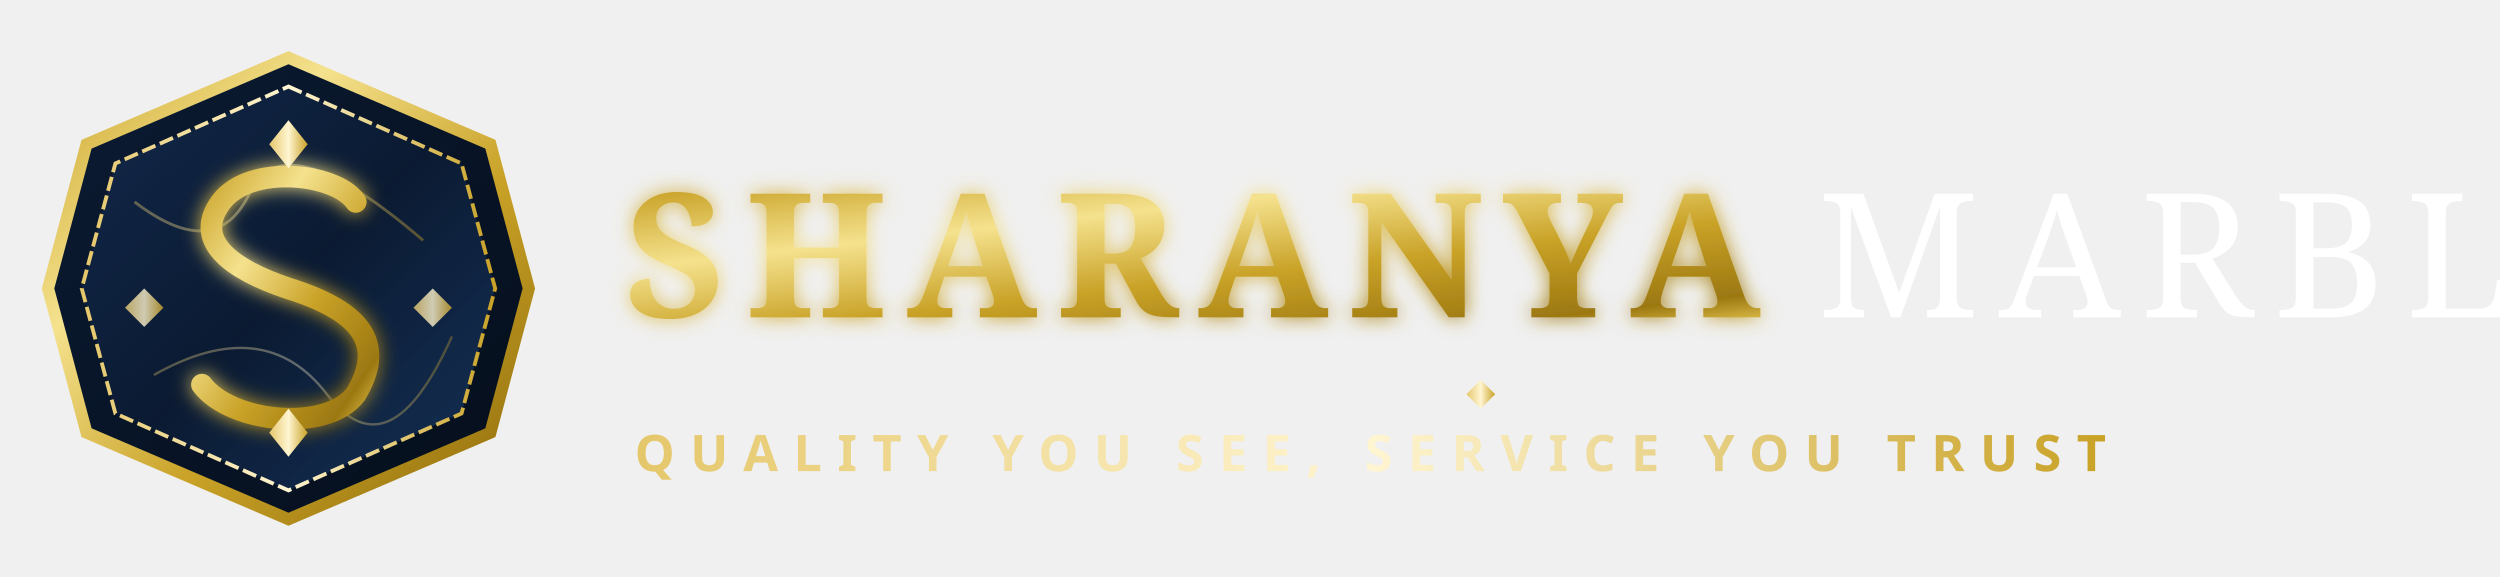
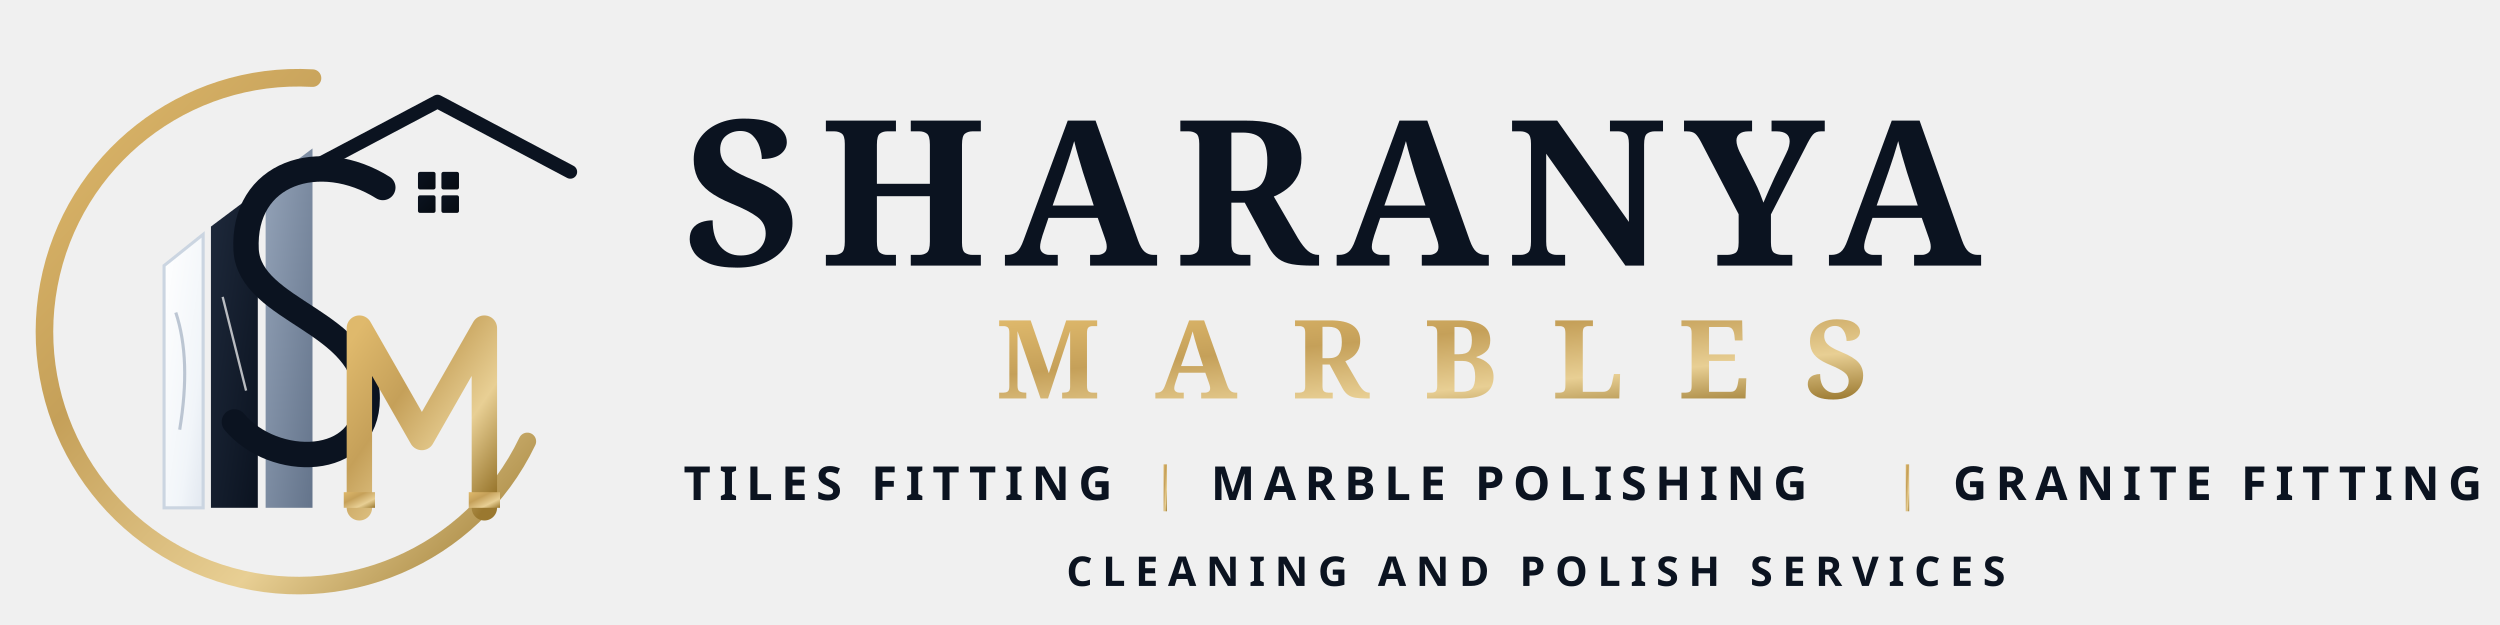
- <svg xmlns="http://www.w3.org/2000/svg" viewBox="0 0 520 120" width="100%" height="100%">
+ <svg xmlns="http://www.w3.org/2000/svg" viewBox="0 0 640 160" width="100%" height="100%">
  <defs>
-     <linearGradient id="goldLinear" x1="0%" y1="0%" x2="100%" y2="100%">
-       <stop offset="0%" stop-color="#C9A227" />
-       <stop offset="30%" stop-color="#F5E28E" />
-       <stop offset="60%" stop-color="#C9A227" />
-       <stop offset="90%" stop-color="#9C7811" />
-       <stop offset="100%" stop-color="#D8B744" />
+     <linearGradient id="logoGold" x1="0%" y1="0%" x2="100%" y2="100%">
+       <stop offset="0%" stop-color="#DFB96C" />
+       <stop offset="35%" stop-color="#C5A059" />
+       <stop offset="70%" stop-color="#E8CF94" />
+       <stop offset="100%" stop-color="#9A782F" />
    </linearGradient>
-     <linearGradient id="goldLight" x1="0%" y1="0%" x2="100%" y2="0%">
-       <stop offset="0%" stop-color="#E5C76B" />
-       <stop offset="50%" stop-color="#FFF5D1" />
-       <stop offset="100%" stop-color="#C9A227" />
+     <linearGradient id="logoNavy" x1="0%" y1="0%" x2="100%" y2="100%">
+       <stop offset="0%" stop-color="#0B1320" />
+       <stop offset="100%" stop-color="#060B12" />
    </linearGradient>
-     <linearGradient id="navyGrad" x1="0%" y1="0%" x2="100%" y2="100%">
-       <stop offset="0%" stop-color="#0B1B33" />
-       <stop offset="100%" stop-color="#050E1B" />
+     <linearGradient id="carraraTile" x1="0%" y1="0%" x2="100%" y2="100%">
+       <stop offset="0%" stop-color="#FFFFFF" />
+       <stop offset="70%" stop-color="#F1F5F9" />
+       <stop offset="100%" stop-color="#E2E8F0" />
    </linearGradient>
-     <linearGradient id="marbleVein" x1="0%" y1="0%" x2="100%" y2="100%">
-       <stop offset="0%" stop-color="#132B4F" stop-opacity="0.8" />
-       <stop offset="50%" stop-color="#0B1B33" stop-opacity="0.9" />
-       <stop offset="100%" stop-color="#1A3A68" stop-opacity="0.7" />
+     <linearGradient id="marquinaTile" x1="0%" y1="0%" x2="100%" y2="100%">
+       <stop offset="0%" stop-color="#1E293B" />
+       <stop offset="100%" stop-color="#0B1320" />
    </linearGradient>
-     <filter id="subtleGlow" x="-20%" y="-20%" width="140%" height="140%">
-       <feGaussianBlur stdDeviation="2" result="blur" />
-       <feComposite in="SourceGraphic" in2="blur" operator="over" />
-     </filter>
+     <linearGradient id="graniteTile" x1="0%" y1="0%" x2="100%" y2="100%">
+       <stop offset="0%" stop-color="#94A3B8" />
+       <stop offset="100%" stop-color="#64748B" />
+     </linearGradient>
  </defs>
-   <g transform="translate(10, 10)">
-     <polygon points="50,2 92,20 100,50 92,80 50,98 8,80 0,50 8,20" fill="url(#navyGrad)" stroke="url(#goldLinear)" stroke-width="2.5" />
-     <polygon points="50,8 86,24 93,50 86,76 50,92 14,76 7,50 14,24" fill="url(#marbleVein)" stroke="url(#goldLight)" stroke-width="0.8" stroke-dasharray="3 1" />
-     <path d="M 18,32 Q 35,45 42,30 T 78,40" fill="none" stroke="url(#goldLight)" stroke-width="0.6" opacity="0.4" />
-     <path d="M 22,68 Q 45,55 58,72 T 84,60" fill="none" stroke="url(#goldLight)" stroke-width="0.5" opacity="0.35" />
-     <path d="M 64,32 C 60,26 42,24 36,32 C 30,40 38,46 50,50 C 66,55 70,62 64,72 C 58,80 38,78 32,70" fill="none" stroke="url(#goldLinear)" stroke-width="4.5" stroke-linecap="round" filter="url(#subtleGlow)" />
-     <polygon points="50,15 54,20 50,25 46,20" fill="url(#goldLight)" />
-     <polygon points="50,75 54,80 50,85 46,80" fill="url(#goldLight)" />
-     <polygon points="20,50 24,54 20,58 16,54" fill="url(#goldLight)" opacity="0.8" />
-     <polygon points="80,50 84,54 80,58 76,54" fill="url(#goldLight)" opacity="0.8" />
+   <g transform="translate(10, 8)">
+     <path d="M 70,12 A 65,65 0 1 0 125,105" fill="none" stroke="url(#logoGold)" stroke-width="4.5" stroke-linecap="round" />
+     <path d="M 68,36 L 102,18 L 136,36" fill="none" stroke="#0B1320" stroke-width="3.5" stroke-linecap="round" stroke-linejoin="round" />
+     <g transform="translate(97, 36)" fill="url(#logoNavy)">
+       <rect x="0" y="0" width="4.5" height="4.5" rx="0.5" />
+       <rect x="6" y="0" width="4.5" height="4.5" rx="0.5" />
+       <rect x="0" y="6" width="4.5" height="4.5" rx="0.5" />
+       <rect x="6" y="6" width="4.5" height="4.5" rx="0.5" />
+     </g>
+     <polygon points="32,60 42,52 42,122 32,122" fill="url(#carraraTile)" stroke="#CBD5E1" stroke-width="0.8" />
+     <path d="M 35,72 Q 39,84 36,102" fill="none" stroke="#94A3B8" stroke-width="0.8" opacity="0.6" />
+     <polygon points="44,50 56,41 56,122 44,122" fill="url(#marquinaTile)" />
+     <path d="M 47,68 L 53,92" fill="none" stroke="#FFFFFF" stroke-width="0.6" opacity="0.7" />
+     <polygon points="58,39 70,30 70,122 58,122" fill="url(#graniteTile)" />
+     <path d="M 88,40 C 72,30 52,36 53,56 C 54,72 84,74 84,94 C 84,112 60,112 50,100" fill="none" stroke="#0B1320" stroke-width="6.5" stroke-linecap="round" />
+     <g transform="translate(74, 46)">
+       <path d="M 8,76 L 8,30 L 24,58 L 40,30 L 40,76" fill="none" stroke="url(#logoGold)" stroke-width="6.5" stroke-linecap="round" stroke-linejoin="round" />
+       <polygon points="4,76 12,76 12,72 4,72" fill="url(#logoGold)" />
+       <polygon points="36,76 44,76 44,72 36,72" fill="url(#logoGold)" />
+     </g>
  </g>
-   <g transform="translate(130, 20)">
-     <text x="0" y="46" font-family="'Cinzel', 'Playfair Display', 'Georgia', serif" font-size="36" font-weight="700" letter-spacing="4" fill="url(#goldLinear)" filter="url(#subtleGlow)">
+   <g transform="translate(175, 10)">
+     <text x="0" y="58" font-family="'Cinzel', 'Playfair Display', 'Georgia', serif" font-size="52" font-weight="700" letter-spacing="4.5" fill="#0B1320">
      SHARANYA
    </text>
-     <text x="248" y="46" font-family="'Cinzel', 'Playfair Display', 'Georgia', serif" font-size="36" font-weight="300" letter-spacing="4" fill="#FFFFFF">
-       MARBLES
-     </text>
-     <line x1="0" y1="62" x2="165" y2="62" stroke="url(#goldLinear)" stroke-width="1.2" opacity="0.7" />
-     <polygon points="175,62 178,59 181,62 178,65" fill="url(#goldLight)" />
-     <line x1="191" y1="62" x2="365" y2="62" stroke="url(#goldLinear)" stroke-width="1.2" opacity="0.7" />
-     <text x="2" y="78" font-family="'Outfit', 'Plus Jakarta Sans', 'Segoe UI', sans-serif" font-size="10.5" font-weight="600" letter-spacing="3.2" fill="url(#goldLight)">
-       QUALITY YOU SEE, SERVICE YOU TRUST
-     </text>
+     <g transform="translate(0, 92)">
+       <line x1="0" y1="-8" x2="65" y2="-8" stroke="url(#logoGold)" stroke-width="2" stroke-linecap="round" />
+       <text x="80" y="0" font-family="'Cinzel', 'Playfair Display', 'Georgia', serif" font-size="28" font-weight="600" letter-spacing="14" fill="url(#logoGold)">
+         MARBLES
+       </text>
+       <line x1="390" y1="-8" x2="455" y2="-8" stroke="url(#logoGold)" stroke-width="2" stroke-linecap="round" />
+     </g>
+     <g transform="translate(0, 118)" font-family="'Outfit', 'Plus Jakarta Sans', sans-serif" font-size="12" font-weight="700" letter-spacing="2.2" fill="#0B1320">
+       <text x="0" y="0">TILES FITTING</text>
+       <text x="120" y="0" fill="url(#logoGold)" font-weight="400">|</text>
+       <text x="135" y="0">MARBLE POLISHING</text>
+       <text x="310" y="0" fill="url(#logoGold)" font-weight="400">|</text>
+       <text x="325" y="0">GRANITE FITTING</text>
+     </g>
+     <g transform="translate(0, 140)">
+       <line x1="30" y1="-4" x2="85" y2="-4" stroke="url(#logoGold)" stroke-width="1" opacity="0.6" />
+       <text x="98" y="0" font-family="'Outfit', 'Plus Jakarta Sans', sans-serif" font-size="10.5" font-weight="700" letter-spacing="2.5" fill="#0B1320">
+         CLEANING AND POLISH SERVICES
+       </text>
+       <line x1="370" y1="-4" x2="425" y2="-4" stroke="url(#logoGold)" stroke-width="1" opacity="0.6" />
+     </g>
  </g>
</svg>
